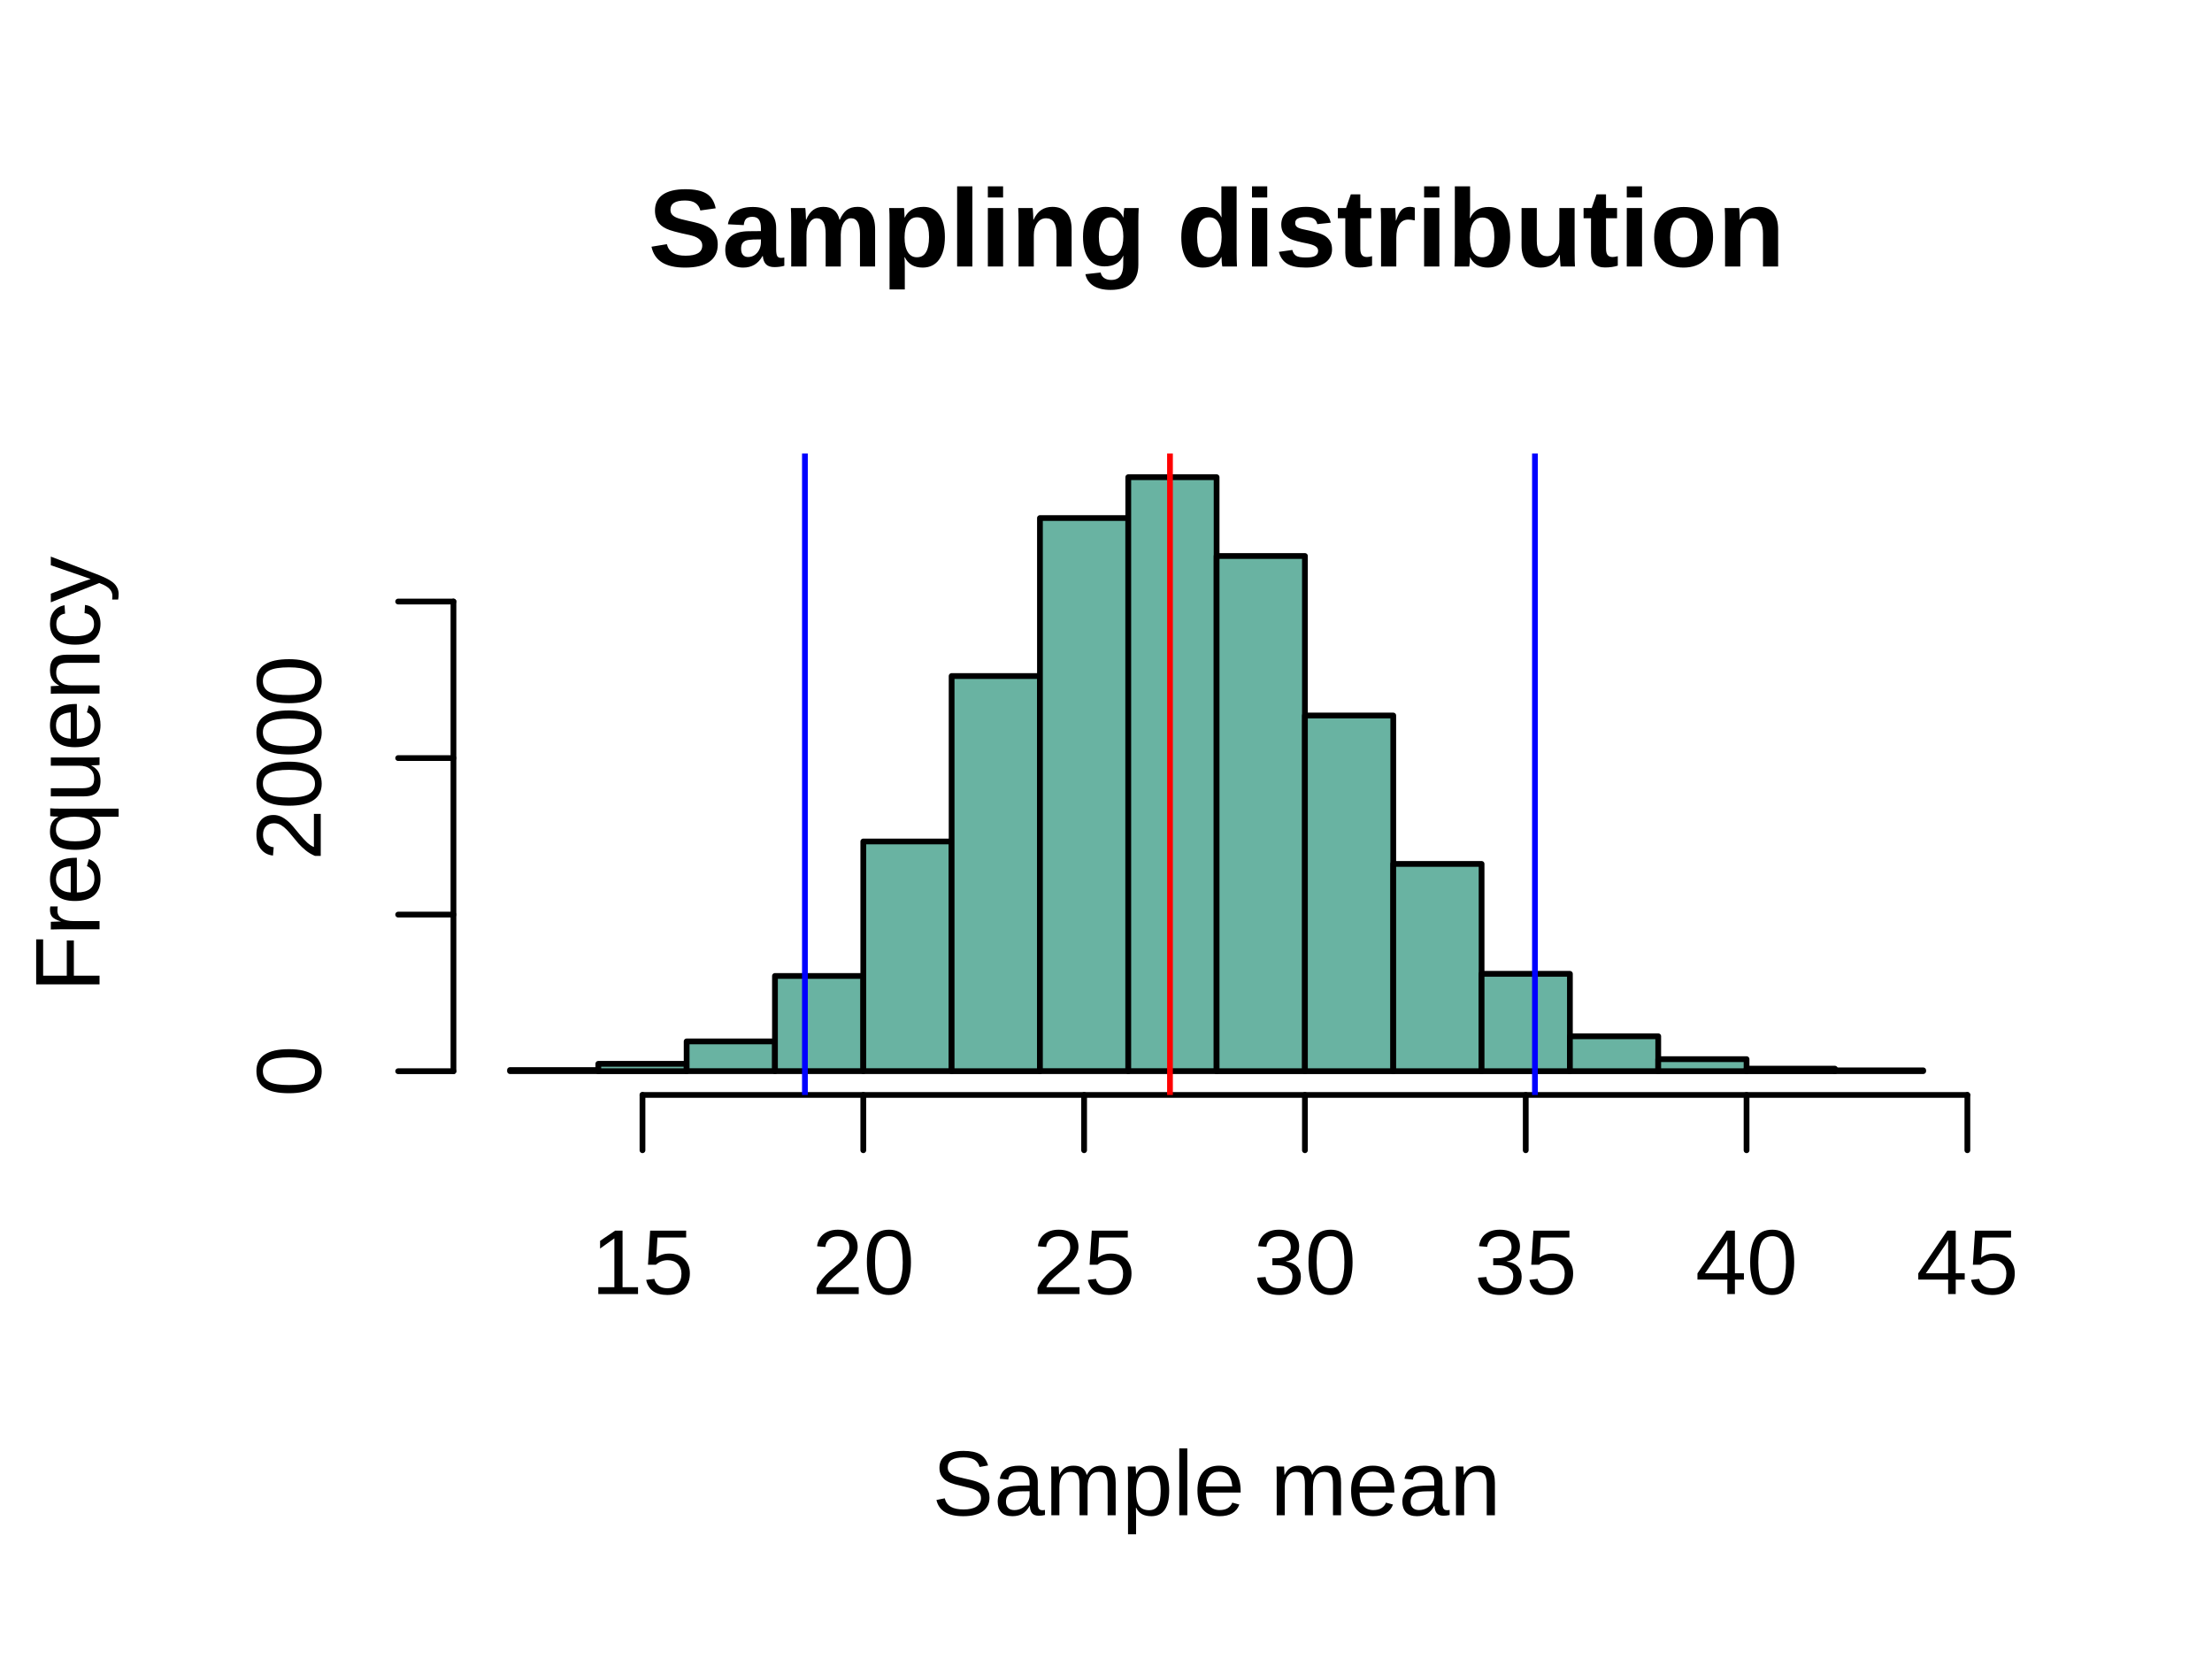
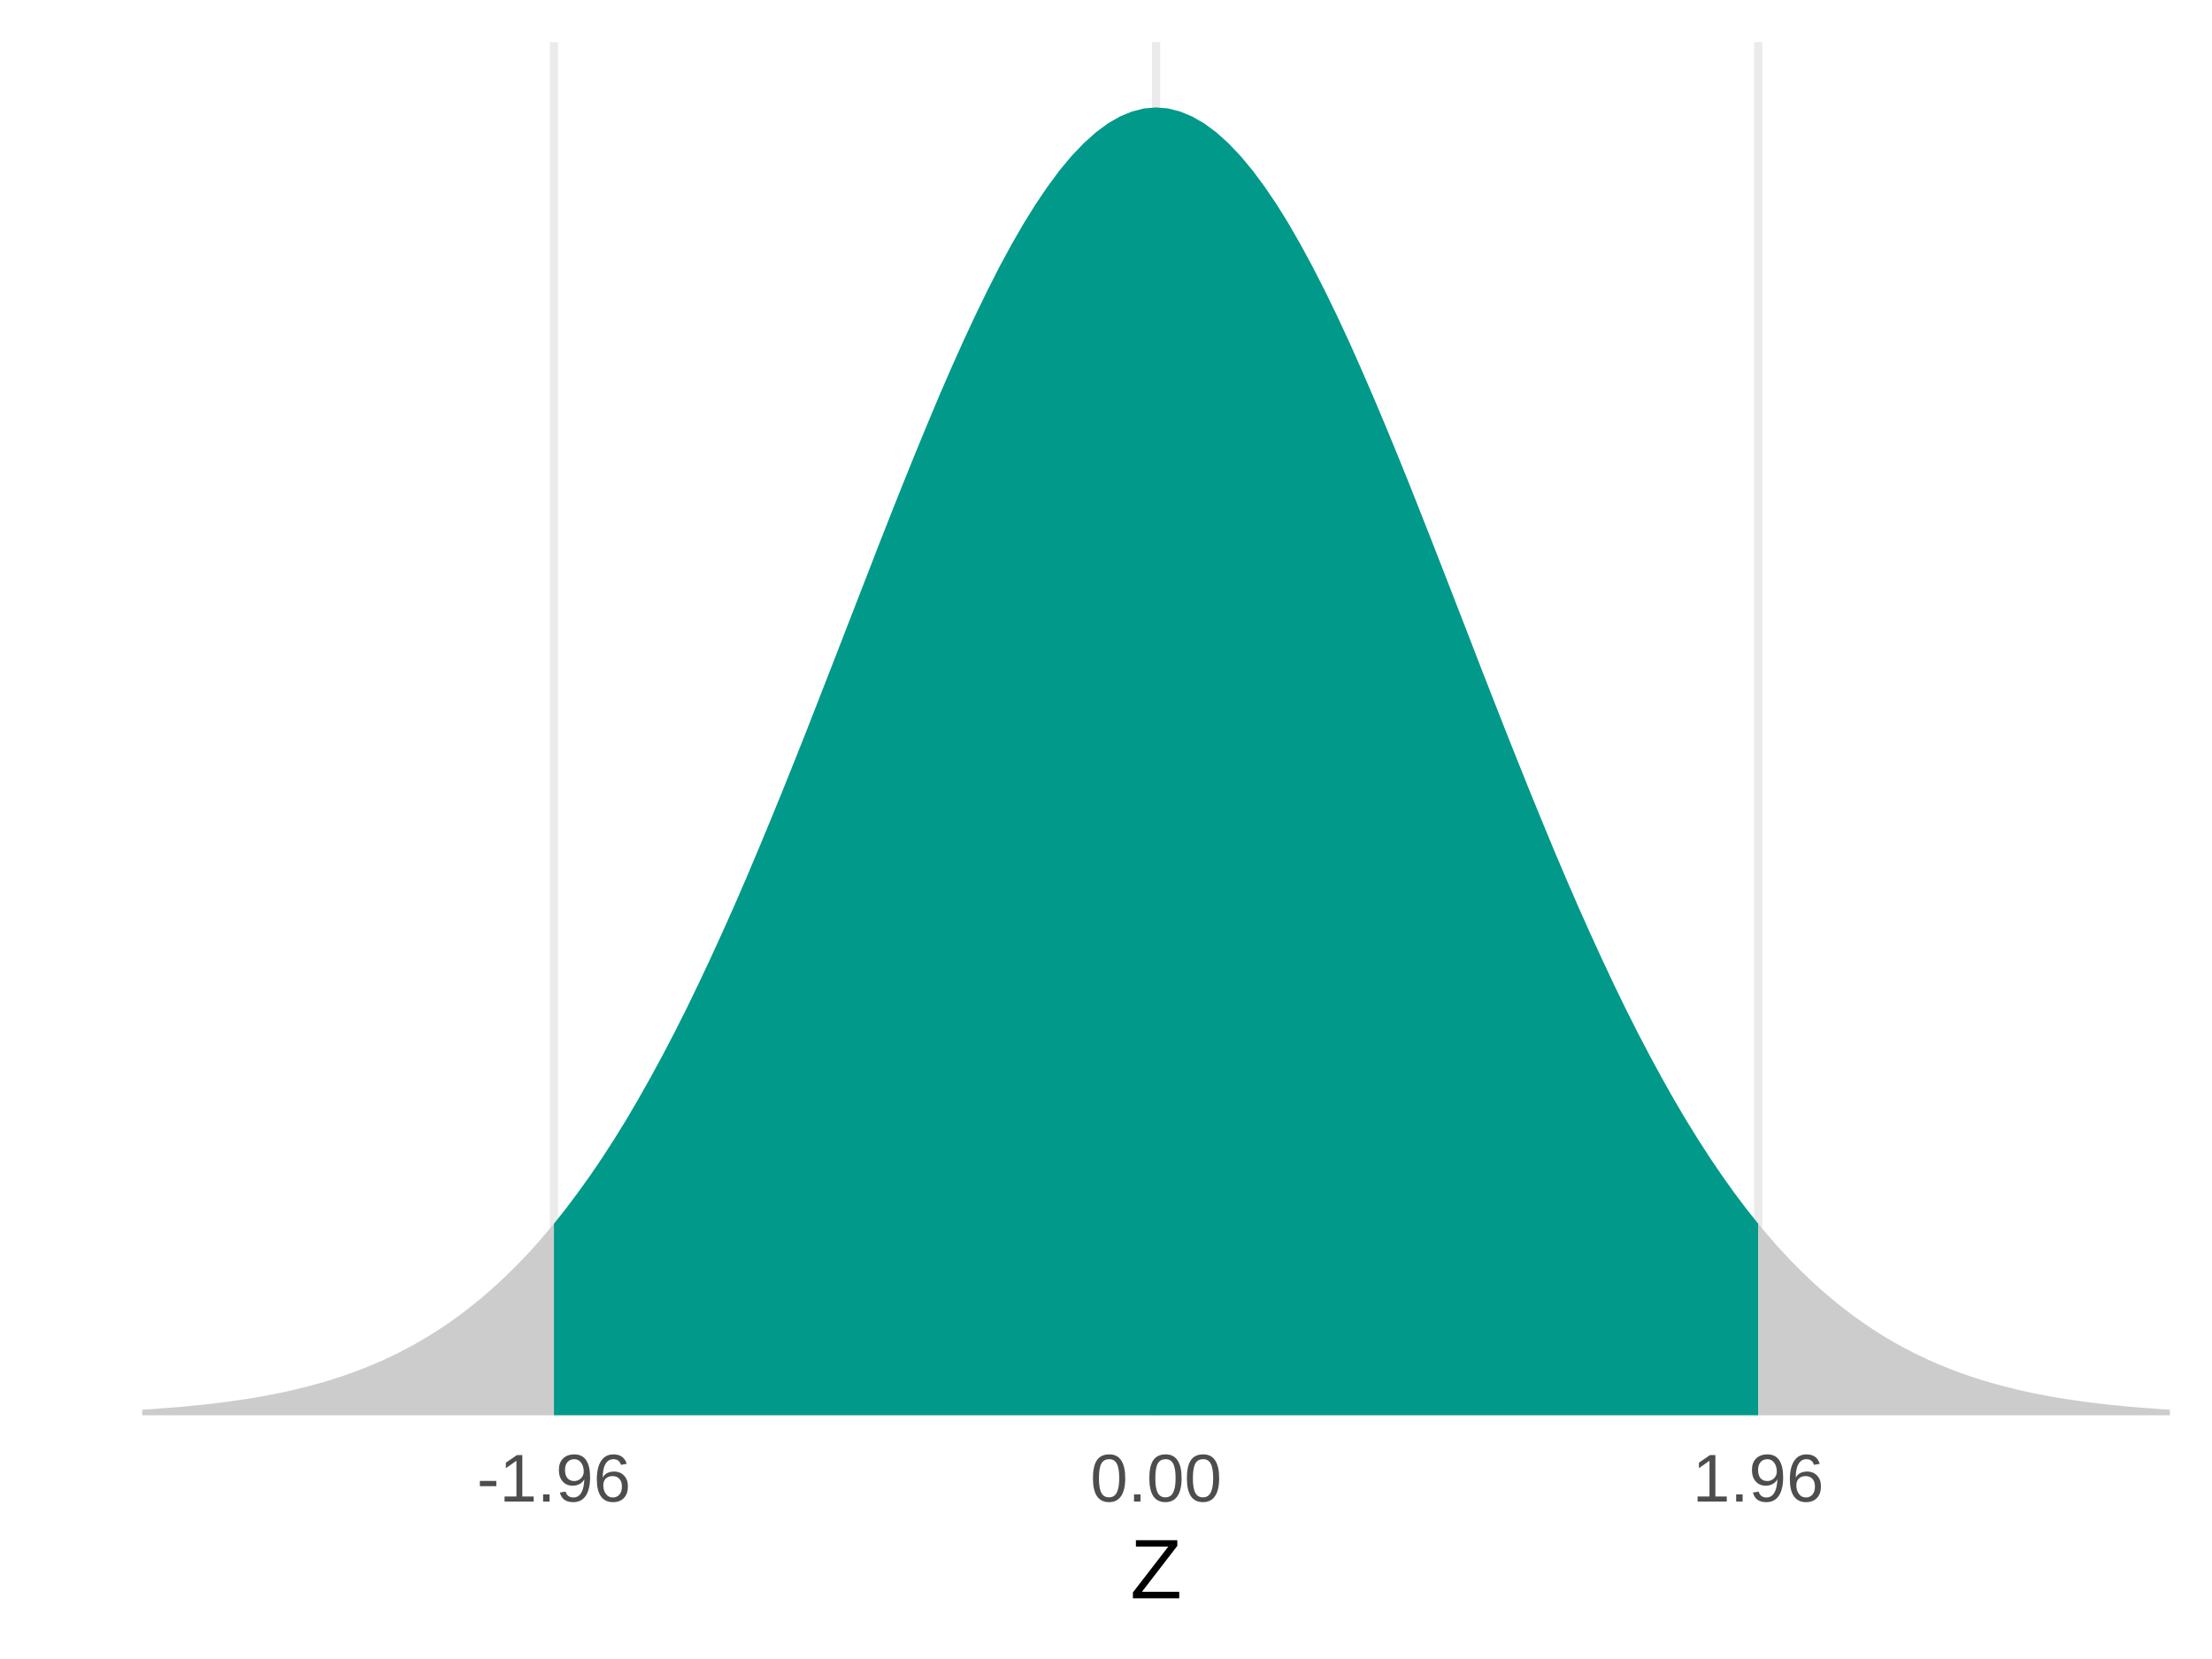
<svg xmlns="http://www.w3.org/2000/svg" class="svglite" width="288.00pt" height="216.00pt" viewBox="0 0 288.00 216.00">
  <defs>
    <style type="text/css">
    .svglite line, .svglite polyline, .svglite polygon, .svglite path, .svglite rect, .svglite circle {
      fill: none;
      stroke: #000000;
      stroke-linecap: round;
      stroke-linejoin: round;
      stroke-miterlimit: 10.00;
    }
    .svglite text {
      white-space: pre;
    }
  </style>
  </defs>
  <rect width="100%" height="100%" style="stroke: none; fill: #FFFFFF;" />
  <defs>
    <clipPath id="cpMC4wMHwyODguMDB8MC4wMHwyMTYuMDA=">
      <rect x="0.00" y="0.00" width="288.00" height="216.00" />
    </clipPath>
  </defs>
  <g clip-path="url(#cpMC4wMHwyODguMDB8MC4wMHwyMTYuMDA=)">
-     <text x="158.40" y="34.70" text-anchor="middle" style="font-size: 14.40px; font-weight: bold; font-family: &quot;Arial&quot;;" textLength="147.90px" lengthAdjust="spacingAndGlyphs">Sampling distribution</text>
-     <text x="158.40" y="197.28" text-anchor="middle" style="font-size: 12.00px; font-family: &quot;Arial&quot;;" textLength="74.04px" lengthAdjust="spacingAndGlyphs">Sample mean</text>
-     <text transform="translate(12.96,100.80) rotate(-90)" text-anchor="middle" style="font-size: 12.00px; font-family: &quot;Arial&quot;;" textLength="56.69px" lengthAdjust="spacingAndGlyphs">Frequency</text>
-     <line x1="83.65" y1="142.56" x2="256.15" y2="142.56" style="stroke-width: 0.75;" />
-     <line x1="83.65" y1="142.56" x2="83.65" y2="149.76" style="stroke-width: 0.75;" />
-     <line x1="112.40" y1="142.56" x2="112.40" y2="149.76" style="stroke-width: 0.75;" />
-     <line x1="141.15" y1="142.56" x2="141.15" y2="149.76" style="stroke-width: 0.75;" />
-     <line x1="169.90" y1="142.56" x2="169.90" y2="149.76" style="stroke-width: 0.75;" />
-     <line x1="198.65" y1="142.56" x2="198.65" y2="149.76" style="stroke-width: 0.75;" />
-     <line x1="227.40" y1="142.56" x2="227.40" y2="149.76" style="stroke-width: 0.75;" />
-     <line x1="256.15" y1="142.56" x2="256.15" y2="149.76" style="stroke-width: 0.75;" />
-     <text x="83.65" y="168.48" text-anchor="middle" style="font-size: 12.00px; font-family: &quot;Arial&quot;;" textLength="13.35px" lengthAdjust="spacingAndGlyphs">15</text>
-     <text x="112.40" y="168.48" text-anchor="middle" style="font-size: 12.00px; font-family: &quot;Arial&quot;;" textLength="13.35px" lengthAdjust="spacingAndGlyphs">20</text>
-     <text x="141.15" y="168.48" text-anchor="middle" style="font-size: 12.00px; font-family: &quot;Arial&quot;;" textLength="13.35px" lengthAdjust="spacingAndGlyphs">25</text>
-     <text x="169.90" y="168.48" text-anchor="middle" style="font-size: 12.00px; font-family: &quot;Arial&quot;;" textLength="13.35px" lengthAdjust="spacingAndGlyphs">30</text>
-     <text x="198.65" y="168.48" text-anchor="middle" style="font-size: 12.00px; font-family: &quot;Arial&quot;;" textLength="13.35px" lengthAdjust="spacingAndGlyphs">35</text>
-     <text x="227.40" y="168.48" text-anchor="middle" style="font-size: 12.00px; font-family: &quot;Arial&quot;;" textLength="13.35px" lengthAdjust="spacingAndGlyphs">40</text>
-     <text x="256.15" y="168.48" text-anchor="middle" style="font-size: 12.00px; font-family: &quot;Arial&quot;;" textLength="13.35px" lengthAdjust="spacingAndGlyphs">45</text>
-     <line x1="59.04" y1="139.47" x2="59.04" y2="78.32" style="stroke-width: 0.75;" />
-     <line x1="59.04" y1="139.47" x2="51.84" y2="139.47" style="stroke-width: 0.75;" />
-     <line x1="59.04" y1="119.08" x2="51.84" y2="119.08" style="stroke-width: 0.75;" />
-     <line x1="59.04" y1="98.70" x2="51.84" y2="98.70" style="stroke-width: 0.75;" />
-     <line x1="59.04" y1="78.32" x2="51.84" y2="78.32" style="stroke-width: 0.75;" />
-     <text transform="translate(41.76,139.47) rotate(-90)" text-anchor="middle" style="font-size: 12.00px; font-family: &quot;Arial&quot;;" textLength="6.67px" lengthAdjust="spacingAndGlyphs">0</text>
-     <text transform="translate(41.76,98.70) rotate(-90)" text-anchor="middle" style="font-size: 12.00px; font-family: &quot;Arial&quot;;" textLength="26.70px" lengthAdjust="spacingAndGlyphs">2000</text>
-   </g>
+ </g>
  <defs>
-     <clipPath id="cpNTkuMDR8MjU3Ljc2fDU5LjA0fDE0Mi41Ng==">
-       <rect x="59.04" y="59.04" width="198.72" height="83.52" />
+     <clipPath id="cpMTguNTJ8MjgyLjUyfDUuNDh8MTg0LjI3">
+       <rect x="18.52" y="5.48" width="264.00" height="178.79" />
    </clipPath>
  </defs>
-   <g clip-path="url(#cpNTkuMDR8MjU3Ljc2fDU5LjA0fDE0Mi41Ng==)">
-     <rect x="66.40" y="139.32" width="11.50" height="0.14" style="stroke-width: 0.75; fill: #69B3A2;" />
-     <rect x="77.90" y="138.51" width="11.50" height="0.96" style="stroke-width: 0.75; fill: #69B3A2;" />
-     <rect x="89.40" y="135.59" width="11.50" height="3.87" style="stroke-width: 0.75; fill: #69B3A2;" />
-     <rect x="100.90" y="127.07" width="11.50" height="12.39" style="stroke-width: 0.75; fill: #69B3A2;" />
-     <rect x="112.40" y="109.56" width="11.50" height="29.90" style="stroke-width: 0.75; fill: #69B3A2;" />
-     <rect x="123.90" y="88.02" width="11.50" height="51.45" style="stroke-width: 0.75; fill: #69B3A2;" />
-     <rect x="135.40" y="67.45" width="11.50" height="72.01" style="stroke-width: 0.75; fill: #69B3A2;" />
-     <rect x="146.90" y="62.13" width="11.50" height="77.33" style="stroke-width: 0.75; fill: #69B3A2;" />
-     <rect x="158.40" y="72.39" width="11.50" height="67.08" style="stroke-width: 0.75; fill: #69B3A2;" />
-     <rect x="169.90" y="93.16" width="11.50" height="46.31" style="stroke-width: 0.75; fill: #69B3A2;" />
-     <rect x="181.40" y="112.48" width="11.50" height="26.99" style="stroke-width: 0.75; fill: #69B3A2;" />
-     <rect x="192.90" y="126.79" width="11.50" height="12.68" style="stroke-width: 0.75; fill: #69B3A2;" />
-     <rect x="204.40" y="134.92" width="11.50" height="4.55" style="stroke-width: 0.75; fill: #69B3A2;" />
-     <rect x="215.90" y="137.90" width="11.50" height="1.57" style="stroke-width: 0.75; fill: #69B3A2;" />
-     <rect x="227.40" y="139.14" width="11.50" height="0.33" style="stroke-width: 0.75; fill: #69B3A2;" />
-     <rect x="238.90" y="139.36" width="11.50" height="0.10" style="stroke-width: 0.75; fill: #69B3A2;" />
-     <line x1="152.33" y1="142.56" x2="152.33" y2="59.04" style="stroke-width: 0.75; stroke: #FF0000;" />
-     <line x1="104.80" y1="142.56" x2="104.80" y2="59.04" style="stroke-width: 0.75; stroke: #0000FF;" />
-     <line x1="199.85" y1="142.56" x2="199.85" y2="59.04" style="stroke-width: 0.75; stroke: #0000FF;" />
+   <g clip-path="url(#cpMTguNTJ8MjgyLjUyfDUuNDh8MTg0LjI3)">
+     <polyline points="72.12,184.27 72.12,5.48 " style="stroke-width: 1.07; stroke: #EBEBEB; stroke-linecap: butt;" />
+     <polyline points="150.52,184.27 150.52,5.48 " style="stroke-width: 1.07; stroke: #EBEBEB; stroke-linecap: butt;" />
+     <polyline points="228.92,184.27 228.92,5.48 " style="stroke-width: 1.07; stroke: #EBEBEB; stroke-linecap: butt;" />
+     <polygon points="72.12,159.33 73.68,157.36 75.25,155.27 76.82,153.08 78.39,150.77 79.96,148.34 81.53,145.80 83.09,143.14 84.66,140.36 86.23,137.47 87.80,134.47 89.37,131.35 90.93,128.12 92.50,124.79 94.07,121.36 95.64,117.84 97.21,114.22 98.77,110.52 100.34,106.74 101.91,102.90 103.48,98.99 105.05,95.04 106.61,91.04 108.18,87.02 109.75,82.98 111.32,78.93 112.89,74.89 114.45,70.86 116.02,66.87 117.59,62.93 119.16,59.05 120.73,55.24 122.29,51.52 123.86,47.90 125.43,44.40 127.00,41.03 128.57,37.80 130.13,34.73 131.70,31.83 133.27,29.11 134.84,26.59 136.41,24.27 137.97,22.16 139.54,20.28 141.11,18.64 142.68,17.23 144.25,16.07 145.81,15.17 147.38,14.52 148.95,14.12 150.52,13.99 152.09,14.12 153.65,14.52 155.22,15.17 156.79,16.07 158.36,17.23 159.93,18.64 161.49,20.28 163.06,22.16 164.63,24.27 166.20,26.59 167.77,29.11 169.33,31.83 170.90,34.73 172.47,37.80 174.04,41.03 175.61,44.40 177.17,47.90 178.74,51.52 180.31,55.24 181.88,59.05 183.45,62.93 185.01,66.87 186.58,70.86 188.15,74.89 189.72,78.93 191.29,82.98 192.85,87.02 194.42,91.04 195.99,95.04 197.56,98.99 199.13,102.90 200.70,106.74 202.26,110.52 203.83,114.22 205.40,117.84 206.97,121.36 208.54,124.79 210.10,128.12 211.67,131.35 213.24,134.47 214.81,137.47 216.38,140.36 217.94,143.14 219.51,145.80 221.08,148.34 222.65,150.77 224.22,153.08 225.78,155.27 227.35,157.36 228.92,159.33 228.92,184.27 227.35,184.27 225.78,184.27 224.22,184.27 222.65,184.27 221.08,184.27 219.51,184.27 217.94,184.27 216.38,184.27 214.81,184.27 213.24,184.27 211.67,184.27 210.10,184.27 208.54,184.27 206.97,184.27 205.40,184.27 203.83,184.27 202.26,184.27 200.70,184.27 199.13,184.27 197.56,184.27 195.99,184.27 194.42,184.27 192.85,184.27 191.29,184.27 189.72,184.27 188.15,184.27 186.58,184.27 185.01,184.27 183.45,184.27 181.88,184.27 180.31,184.27 178.74,184.27 177.17,184.27 175.61,184.27 174.04,184.27 172.47,184.27 170.90,184.27 169.33,184.27 167.77,184.27 166.20,184.27 164.63,184.27 163.06,184.27 161.49,184.27 159.93,184.27 158.36,184.27 156.79,184.27 155.22,184.27 153.65,184.27 152.09,184.27 150.52,184.27 148.95,184.27 147.38,184.27 145.81,184.27 144.25,184.27 142.68,184.27 141.11,184.27 139.54,184.27 137.97,184.27 136.41,184.27 134.84,184.27 133.27,184.27 131.70,184.27 130.13,184.27 128.57,184.27 127.00,184.27 125.43,184.27 123.86,184.27 122.29,184.27 120.73,184.27 119.16,184.27 117.59,184.27 116.02,184.27 114.45,184.27 112.89,184.27 111.32,184.27 109.75,184.27 108.18,184.27 106.61,184.27 105.05,184.27 103.48,184.27 101.91,184.27 100.34,184.27 98.77,184.27 97.21,184.27 95.64,184.27 94.07,184.27 92.50,184.27 90.93,184.27 89.37,184.27 87.80,184.27 86.23,184.27 84.66,184.27 83.09,184.27 81.53,184.27 79.96,184.27 78.39,184.27 76.82,184.27 75.25,184.27 73.68,184.27 72.12,184.27 " style="stroke-width: 0.00; stroke: none; stroke-linecap: butt; fill: #00998A;" />
+     <polyline points="72.12,159.33 73.68,157.36 75.25,155.27 76.82,153.08 78.39,150.77 79.96,148.34 81.53,145.80 83.09,143.14 84.66,140.36 86.23,137.47 87.80,134.47 89.37,131.35 90.93,128.12 92.50,124.79 94.07,121.36 95.64,117.84 97.21,114.22 98.77,110.52 100.34,106.74 101.91,102.90 103.48,98.99 105.05,95.04 106.61,91.04 108.18,87.02 109.75,82.98 111.32,78.93 112.89,74.89 114.45,70.86 116.02,66.87 117.59,62.93 119.16,59.05 120.73,55.24 122.29,51.52 123.86,47.90 125.43,44.40 127.00,41.03 128.57,37.80 130.13,34.73 131.70,31.83 133.27,29.11 134.84,26.59 136.41,24.27 137.97,22.16 139.54,20.28 141.11,18.64 142.68,17.23 144.25,16.07 145.81,15.17 147.38,14.52 148.95,14.12 150.52,13.99 152.09,14.12 153.65,14.52 155.22,15.17 156.79,16.07 158.36,17.23 159.93,18.64 161.49,20.28 163.06,22.16 164.63,24.27 166.20,26.59 167.77,29.11 169.33,31.83 170.90,34.73 172.47,37.80 174.04,41.03 175.61,44.40 177.17,47.90 178.74,51.52 180.31,55.24 181.88,59.05 183.45,62.93 185.01,66.87 186.58,70.86 188.15,74.89 189.72,78.93 191.29,82.98 192.85,87.02 194.42,91.04 195.99,95.04 197.56,98.99 199.13,102.90 200.70,106.74 202.26,110.52 203.83,114.22 205.40,117.84 206.97,121.36 208.54,124.79 210.10,128.12 211.67,131.35 213.24,134.47 214.81,137.47 216.38,140.36 217.94,143.14 219.51,145.80 221.08,148.34 222.65,150.77 224.22,153.08 225.78,155.27 227.35,157.36 228.92,159.33 " style="stroke-width: 1.07; stroke: none; stroke-linecap: butt;" />
+     <polygon points="228.92,159.33 229.54,160.07 230.15,160.80 230.77,161.51 231.38,162.21 232.00,162.89 232.62,163.55 233.23,164.20 233.85,164.83 234.46,165.44 235.08,166.04 235.70,166.63 236.31,167.20 236.93,167.76 237.54,168.30 238.16,168.83 238.78,169.34 239.39,169.84 240.01,170.33 240.62,170.80 241.24,171.27 241.86,171.71 242.47,172.15 243.09,172.57 243.70,172.98 244.32,173.38 244.94,173.77 245.55,174.15 246.17,174.51 246.78,174.86 247.40,175.21 248.02,175.54 248.63,175.86 249.25,176.18 249.86,176.48 250.48,176.77 251.10,177.06 251.71,177.33 252.33,177.60 252.94,177.85 253.56,178.10 254.18,178.34 254.79,178.58 255.41,178.80 256.02,179.02 256.64,179.23 257.26,179.43 257.87,179.63 258.49,179.81 259.10,180.00 259.72,180.17 260.34,180.34 260.95,180.50 261.57,180.66 262.18,180.81 262.80,180.96 263.42,181.10 264.03,181.24 264.65,181.37 265.26,181.49 265.88,181.61 266.50,181.73 267.11,181.84 267.73,181.95 268.34,182.05 268.96,182.15 269.58,182.24 270.19,182.33 270.81,182.42 271.42,182.51 272.04,182.59 272.66,182.66 273.27,182.74 273.89,182.81 274.50,182.88 275.12,182.94 275.74,183.00 276.35,183.06 276.97,183.12 277.58,183.18 278.20,183.23 278.82,183.28 279.43,183.33 280.05,183.37 280.66,183.42 281.28,183.46 281.90,183.50 282.51,183.54 283.13,183.57 283.74,183.61 284.36,183.64 284.98,183.67 285.59,183.70 286.21,183.73 286.82,183.76 287.44,183.79 288.06,183.81 288.67,183.84 289.29,183.86 289.90,183.88 290.52,183.90 290.52,184.27 289.90,184.27 289.29,184.27 288.67,184.27 288.06,184.27 287.44,184.27 286.82,184.27 286.21,184.27 285.59,184.27 284.98,184.27 284.36,184.27 283.74,184.27 283.13,184.27 282.51,184.27 281.90,184.27 281.28,184.27 280.66,184.27 280.05,184.27 279.43,184.27 278.82,184.27 278.20,184.27 277.58,184.27 276.97,184.27 276.35,184.27 275.74,184.27 275.12,184.27 274.50,184.27 273.89,184.27 273.27,184.27 272.66,184.27 272.04,184.27 271.42,184.27 270.81,184.27 270.19,184.27 269.58,184.27 268.96,184.27 268.34,184.27 267.73,184.27 267.11,184.27 266.50,184.27 265.88,184.27 265.26,184.27 264.65,184.27 264.03,184.27 263.42,184.27 262.80,184.27 262.18,184.27 261.57,184.27 260.95,184.27 260.34,184.27 259.72,184.27 259.10,184.27 258.49,184.27 257.87,184.27 257.26,184.27 256.64,184.27 256.02,184.27 255.41,184.27 254.79,184.27 254.18,184.27 253.56,184.27 252.94,184.27 252.33,184.27 251.71,184.27 251.10,184.27 250.48,184.27 249.86,184.27 249.25,184.27 248.63,184.27 248.02,184.27 247.40,184.27 246.78,184.27 246.17,184.27 245.55,184.27 244.94,184.27 244.32,184.27 243.70,184.27 243.09,184.27 242.47,184.27 241.86,184.27 241.24,184.27 240.62,184.27 240.01,184.27 239.39,184.27 238.78,184.27 238.16,184.27 237.54,184.27 236.93,184.27 236.31,184.27 235.70,184.27 235.08,184.27 234.46,184.27 233.85,184.27 233.23,184.27 232.62,184.27 232.00,184.27 231.38,184.27 230.77,184.27 230.15,184.27 229.54,184.27 228.92,184.27 " style="stroke-width: 0.00; stroke: none; stroke-linecap: butt; fill: #CCCCCC;" />
+     <polyline points="228.92,159.33 229.54,160.07 230.15,160.80 230.77,161.51 231.38,162.21 232.00,162.89 232.62,163.55 233.23,164.20 233.85,164.83 234.46,165.44 235.08,166.04 235.70,166.63 236.31,167.20 236.93,167.76 237.54,168.30 238.16,168.83 238.78,169.34 239.39,169.84 240.01,170.33 240.62,170.80 241.24,171.27 241.86,171.71 242.47,172.15 243.09,172.57 243.70,172.98 244.32,173.38 244.94,173.77 245.55,174.15 246.17,174.51 246.78,174.86 247.40,175.21 248.02,175.54 248.63,175.86 249.25,176.18 249.86,176.48 250.48,176.77 251.10,177.06 251.71,177.33 252.33,177.60 252.94,177.85 253.56,178.10 254.18,178.34 254.79,178.58 255.41,178.80 256.02,179.02 256.64,179.23 257.26,179.43 257.87,179.63 258.49,179.81 259.10,180.00 259.72,180.17 260.34,180.34 260.95,180.50 261.57,180.66 262.18,180.81 262.80,180.96 263.42,181.10 264.03,181.24 264.65,181.37 265.26,181.49 265.88,181.61 266.50,181.73 267.11,181.84 267.73,181.95 268.34,182.05 268.96,182.15 269.58,182.24 270.19,182.33 270.81,182.42 271.42,182.51 272.04,182.59 272.66,182.66 273.27,182.74 273.89,182.81 274.50,182.88 275.12,182.94 275.74,183.00 276.35,183.06 276.97,183.12 277.58,183.18 278.20,183.23 278.82,183.28 279.43,183.33 280.05,183.37 280.66,183.42 281.28,183.46 281.90,183.50 282.51,183.54 283.13,183.57 283.74,183.61 284.36,183.64 284.98,183.67 285.59,183.70 286.21,183.73 286.82,183.76 287.44,183.79 288.06,183.81 288.67,183.84 289.29,183.86 289.90,183.88 290.52,183.90 " style="stroke-width: 1.07; stroke: none; stroke-linecap: butt;" />
+     <polygon points="10.52,183.90 11.13,183.88 11.75,183.86 12.36,183.84 12.98,183.81 13.60,183.79 14.21,183.76 14.83,183.73 15.44,183.70 16.06,183.67 16.68,183.64 17.29,183.61 17.91,183.57 18.52,183.54 19.14,183.50 19.76,183.46 20.37,183.42 20.99,183.37 21.60,183.33 22.22,183.28 22.84,183.23 23.45,183.18 24.07,183.12 24.68,183.06 25.30,183.00 25.92,182.94 26.53,182.88 27.15,182.81 27.76,182.74 28.38,182.66 29.00,182.59 29.61,182.51 30.23,182.42 30.84,182.33 31.46,182.24 32.08,182.15 32.69,182.05 33.31,181.95 33.92,181.84 34.54,181.73 35.16,181.61 35.77,181.49 36.39,181.37 37.00,181.24 37.62,181.10 38.24,180.96 38.85,180.81 39.47,180.66 40.08,180.50 40.70,180.34 41.32,180.17 41.93,180.00 42.55,179.81 43.16,179.63 43.78,179.43 44.40,179.23 45.01,179.02 45.63,178.80 46.24,178.58 46.86,178.34 47.48,178.10 48.09,177.85 48.71,177.60 49.32,177.33 49.94,177.06 50.56,176.77 51.17,176.48 51.79,176.18 52.40,175.86 53.02,175.54 53.64,175.21 54.25,174.86 54.87,174.51 55.48,174.15 56.10,173.77 56.72,173.38 57.33,172.98 57.95,172.57 58.56,172.15 59.18,171.71 59.80,171.27 60.41,170.80 61.03,170.33 61.64,169.84 62.26,169.34 62.88,168.83 63.49,168.30 64.11,167.76 64.72,167.20 65.34,166.63 65.96,166.04 66.57,165.44 67.19,164.83 67.80,164.20 68.42,163.55 69.04,162.89 69.65,162.21 70.27,161.51 70.88,160.80 71.50,160.07 72.12,159.33 72.12,184.27 71.50,184.27 70.88,184.27 70.27,184.27 69.65,184.27 69.04,184.27 68.42,184.27 67.80,184.27 67.19,184.27 66.57,184.27 65.96,184.27 65.34,184.27 64.72,184.27 64.11,184.27 63.49,184.27 62.88,184.27 62.26,184.27 61.64,184.27 61.03,184.27 60.41,184.27 59.80,184.27 59.18,184.27 58.56,184.27 57.95,184.27 57.33,184.27 56.72,184.27 56.10,184.27 55.48,184.27 54.87,184.27 54.25,184.27 53.64,184.27 53.02,184.27 52.40,184.27 51.79,184.27 51.17,184.27 50.56,184.27 49.94,184.27 49.32,184.27 48.71,184.27 48.09,184.27 47.48,184.27 46.86,184.27 46.24,184.27 45.63,184.27 45.01,184.27 44.40,184.27 43.78,184.27 43.16,184.27 42.55,184.27 41.93,184.27 41.32,184.27 40.70,184.27 40.08,184.27 39.47,184.27 38.85,184.27 38.24,184.27 37.62,184.27 37.00,184.27 36.39,184.27 35.77,184.27 35.16,184.27 34.54,184.27 33.92,184.27 33.31,184.27 32.69,184.27 32.08,184.27 31.46,184.27 30.84,184.27 30.23,184.27 29.61,184.27 29.00,184.27 28.38,184.27 27.76,184.27 27.15,184.27 26.53,184.27 25.92,184.27 25.30,184.27 24.68,184.27 24.07,184.27 23.45,184.27 22.84,184.27 22.22,184.27 21.60,184.27 20.99,184.27 20.37,184.27 19.76,184.27 19.14,184.27 18.52,184.27 17.91,184.27 17.29,184.27 16.68,184.27 16.06,184.27 15.44,184.27 14.83,184.27 14.21,184.27 13.60,184.27 12.98,184.27 12.36,184.27 11.75,184.27 11.13,184.27 10.52,184.27 " style="stroke-width: 0.00; stroke: none; stroke-linecap: butt; fill: #CCCCCC;" />
+     <polyline points="10.52,183.90 11.13,183.88 11.75,183.86 12.36,183.84 12.98,183.81 13.60,183.79 14.21,183.76 14.83,183.73 15.44,183.70 16.06,183.67 16.68,183.64 17.29,183.61 17.91,183.57 18.52,183.54 19.14,183.50 19.76,183.46 20.37,183.42 20.99,183.37 21.60,183.33 22.22,183.28 22.84,183.23 23.45,183.18 24.07,183.12 24.68,183.06 25.30,183.00 25.92,182.94 26.53,182.88 27.15,182.81 27.76,182.74 28.38,182.66 29.00,182.59 29.61,182.51 30.23,182.42 30.84,182.33 31.46,182.24 32.08,182.15 32.69,182.05 33.31,181.95 33.92,181.84 34.54,181.73 35.16,181.61 35.77,181.49 36.39,181.37 37.00,181.24 37.62,181.10 38.24,180.96 38.85,180.81 39.47,180.66 40.08,180.50 40.70,180.34 41.32,180.17 41.93,180.00 42.55,179.81 43.16,179.63 43.78,179.43 44.40,179.23 45.01,179.02 45.63,178.80 46.24,178.58 46.86,178.34 47.48,178.10 48.09,177.85 48.71,177.60 49.32,177.33 49.94,177.06 50.56,176.77 51.17,176.48 51.79,176.18 52.40,175.86 53.02,175.54 53.64,175.21 54.25,174.86 54.87,174.51 55.48,174.15 56.10,173.77 56.72,173.38 57.33,172.98 57.95,172.57 58.56,172.15 59.18,171.71 59.80,171.27 60.41,170.80 61.03,170.33 61.64,169.84 62.26,169.34 62.88,168.83 63.49,168.30 64.11,167.76 64.72,167.20 65.34,166.63 65.96,166.04 66.57,165.44 67.19,164.83 67.80,164.20 68.42,163.55 69.04,162.89 69.65,162.21 70.27,161.51 70.88,160.80 71.50,160.07 72.12,159.33 " style="stroke-width: 1.07; stroke: none; stroke-linecap: butt;" />
+   </g>
+   <g clip-path="url(#cpMC4wMHwyODguMDB8MC4wMHwyMTYuMDA=)">
+     <text x="72.12" y="195.50" text-anchor="middle" style="font-size: 8.80px;fill: #4D4D4D; font-family: &quot;Arial&quot;;" textLength="20.07px" lengthAdjust="spacingAndGlyphs">-1.96</text>
+     <text x="150.52" y="195.50" text-anchor="middle" style="font-size: 8.80px;fill: #4D4D4D; font-family: &quot;Arial&quot;;" textLength="17.14px" lengthAdjust="spacingAndGlyphs">0.00</text>
+     <text x="228.92" y="195.50" text-anchor="middle" style="font-size: 8.80px;fill: #4D4D4D; font-family: &quot;Arial&quot;;" textLength="17.14px" lengthAdjust="spacingAndGlyphs">1.96</text>
+     <text x="150.52" y="208.10" text-anchor="middle" style="font-size: 11.00px; font-family: &quot;Arial&quot;;" textLength="6.72px" lengthAdjust="spacingAndGlyphs">Z</text>
  </g>
</svg>
